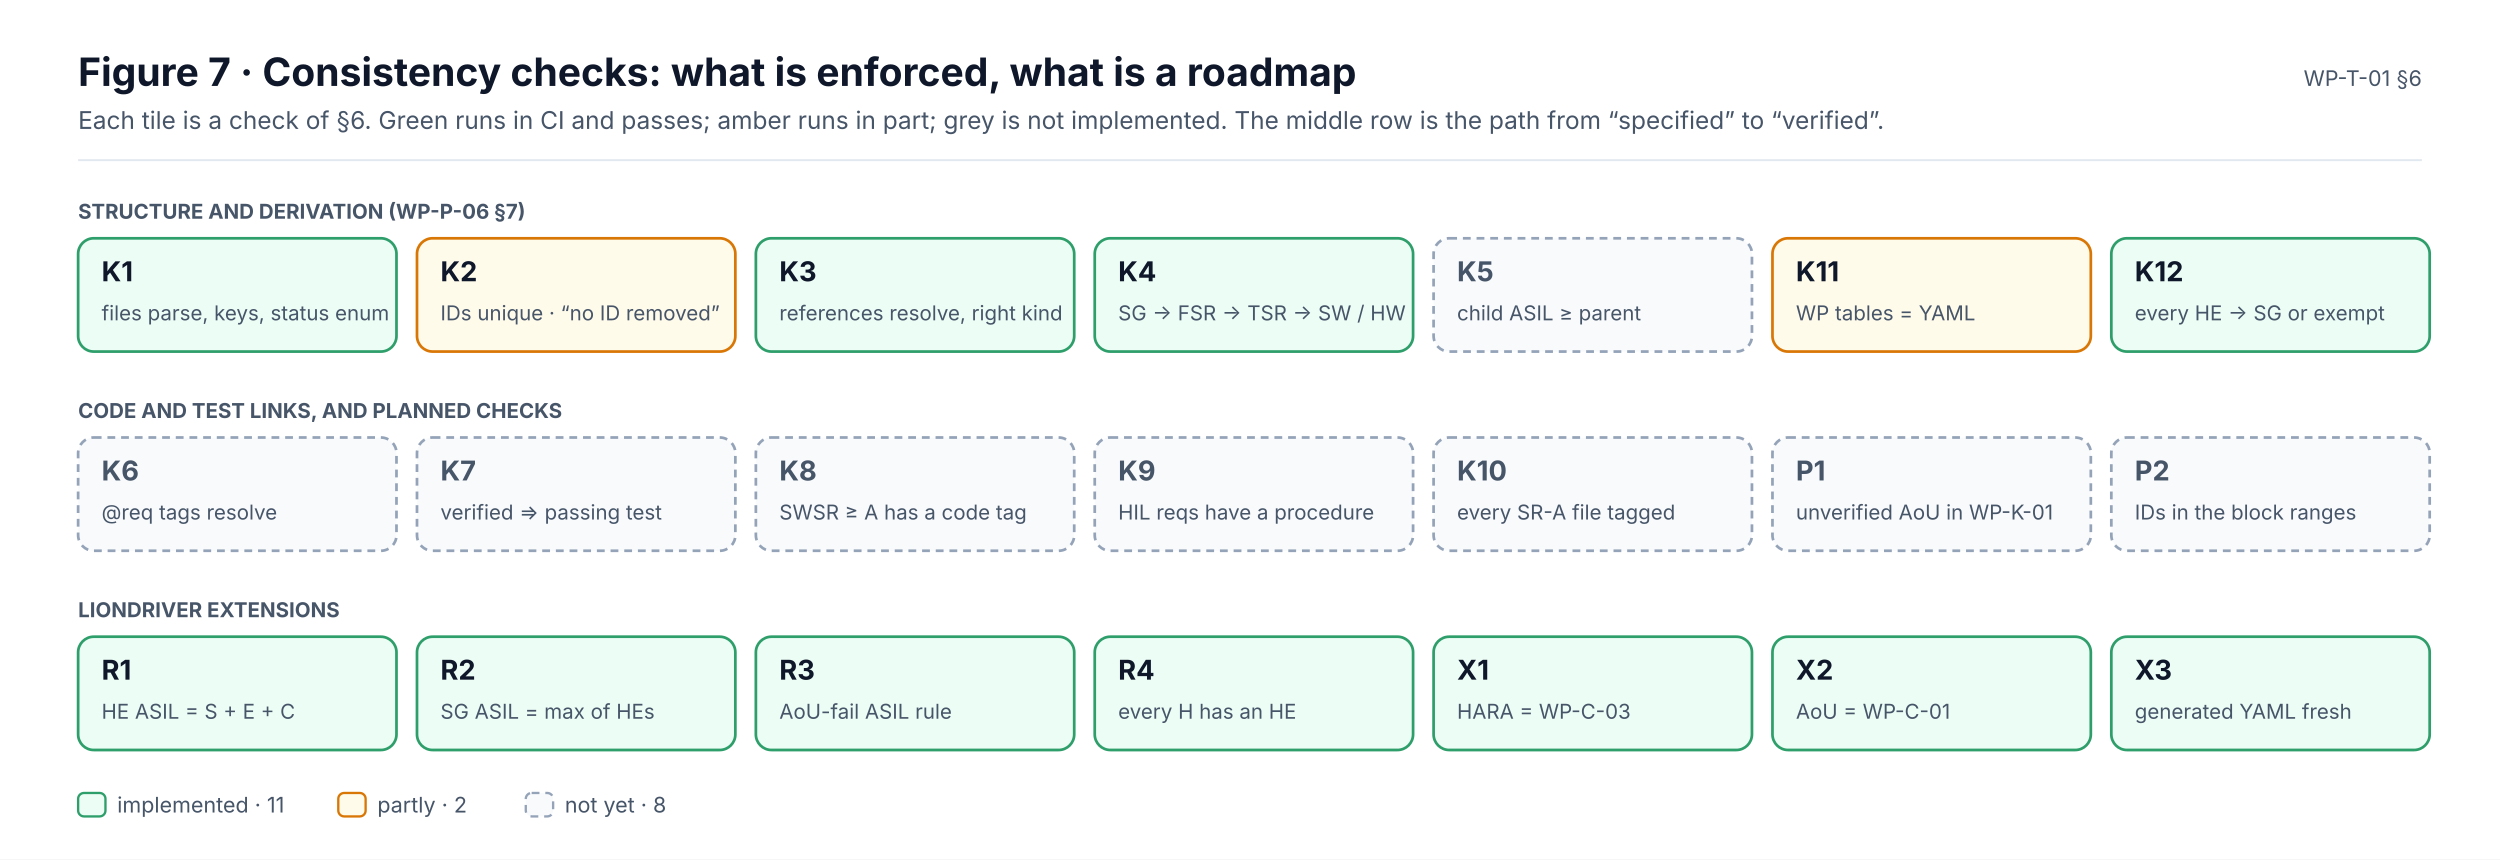
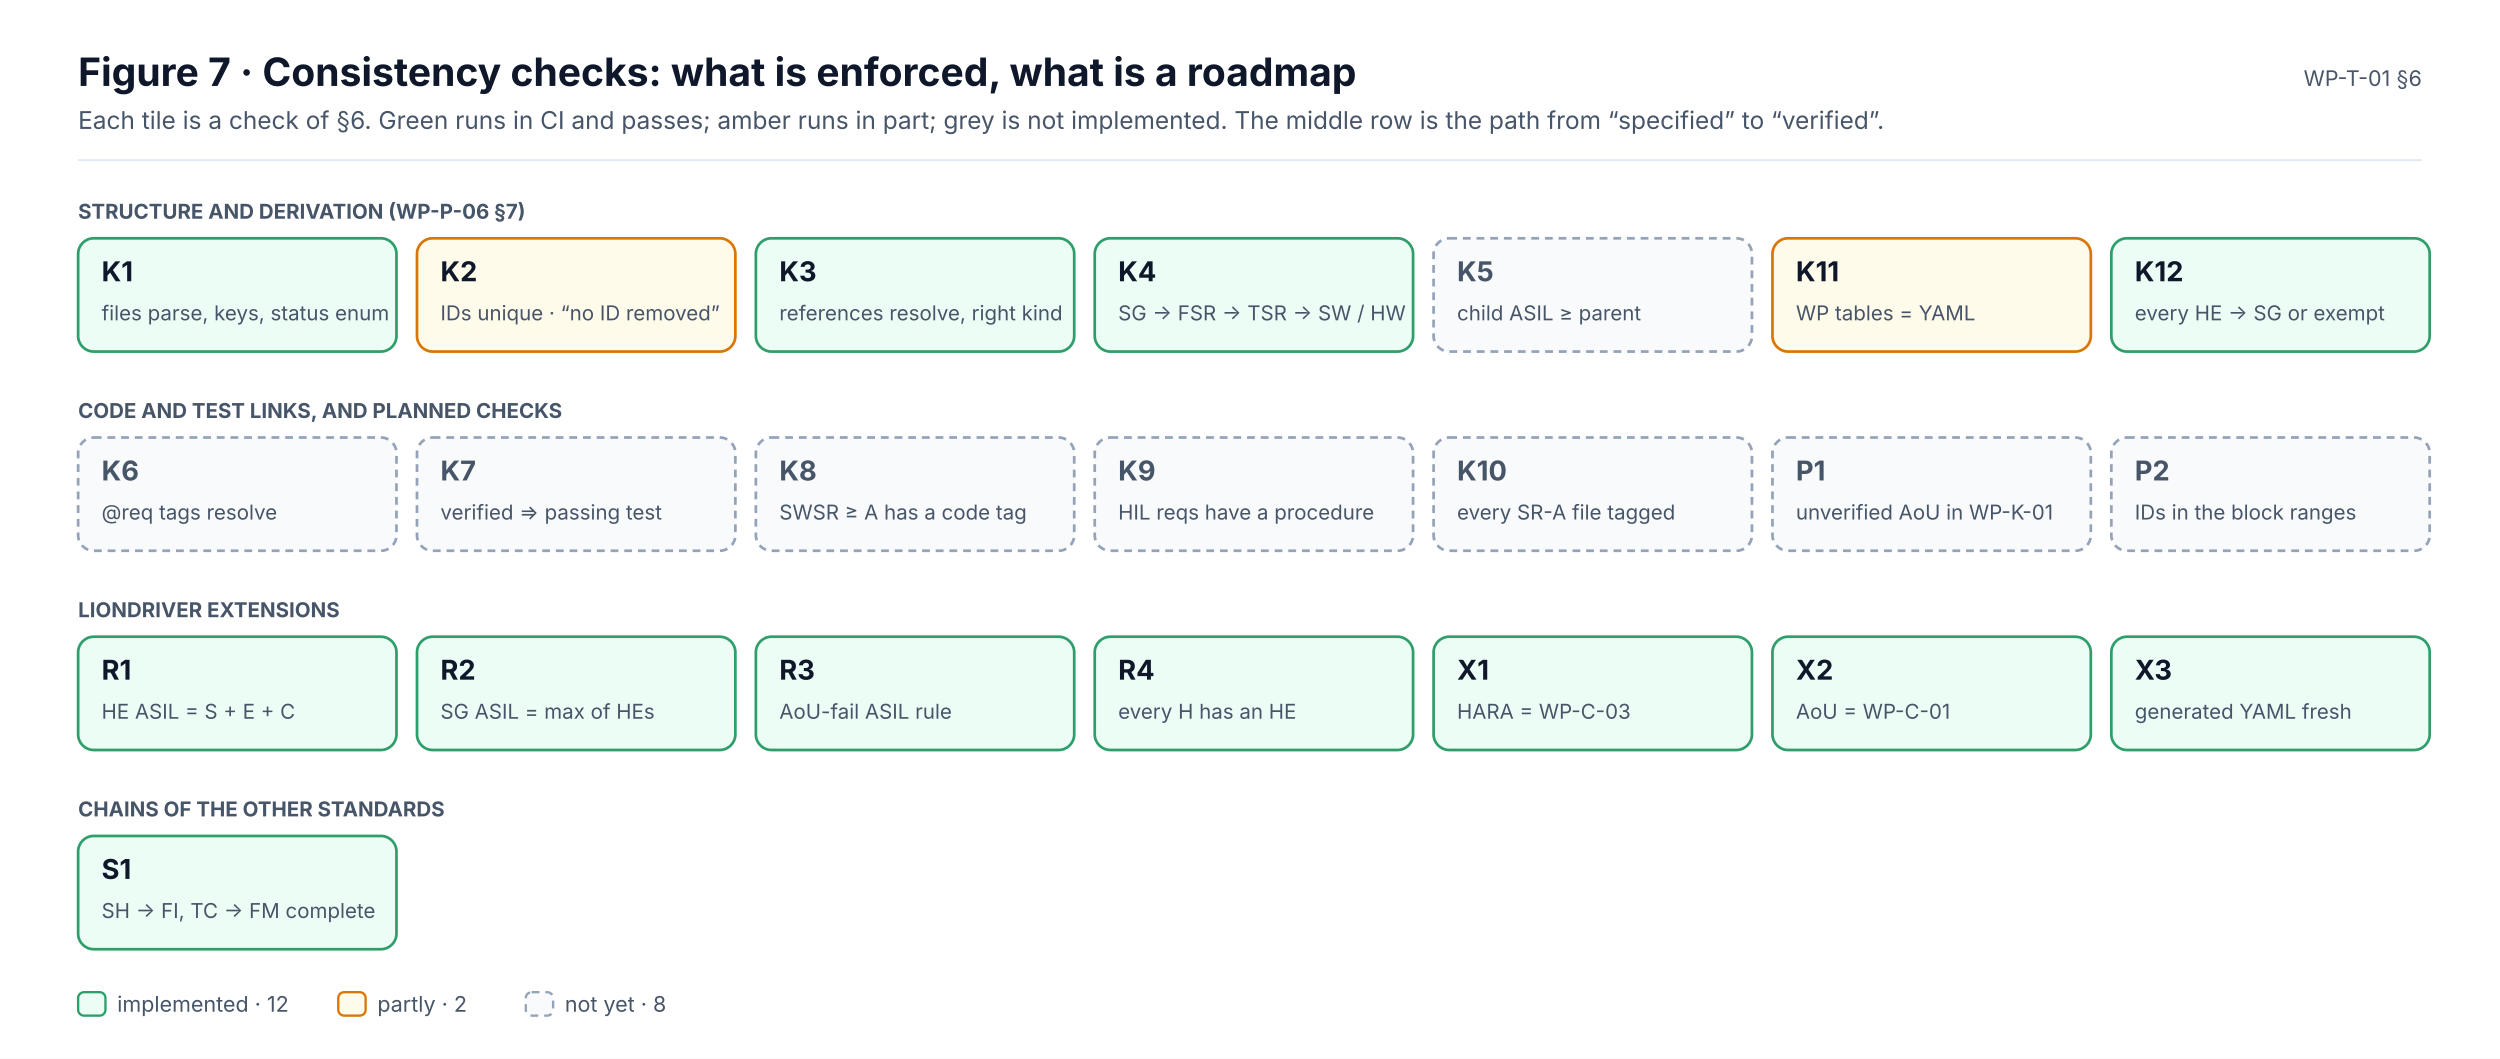
- <svg xmlns="http://www.w3.org/2000/svg" width="1280" height="440" viewBox="0 0 1280 440" font-family="Inter, 'Segoe UI', Helvetica, Arial, sans-serif" role="img">
+ <svg xmlns="http://www.w3.org/2000/svg" width="1280" height="542" viewBox="0 0 1280 542" font-family="Inter, 'Segoe UI', Helvetica, Arial, sans-serif" role="img">
  <defs>
    <marker id="ink" viewBox="0 0 10 10" refX="9" refY="5" markerWidth="7" markerHeight="7" orient="auto-start-reverse">
      <path d="M0,0 L10,5 L0,10 z" fill="#0F172A" />
    </marker>
    <marker id="muted" viewBox="0 0 10 10" refX="9" refY="5" markerWidth="7" markerHeight="7" orient="auto-start-reverse">
      <path d="M0,0 L10,5 L0,10 z" fill="#475569" />
    </marker>
    <marker id="faint" viewBox="0 0 10 10" refX="9" refY="5" markerWidth="7" markerHeight="7" orient="auto-start-reverse">
      <path d="M0,0 L10,5 L0,10 z" fill="#94A3B8" />
    </marker>
    <marker id="safety" viewBox="0 0 10 10" refX="9" refY="5" markerWidth="7" markerHeight="7" orient="auto-start-reverse">
      <path d="M0,0 L10,5 L0,10 z" fill="#C2410C" />
    </marker>
    <marker id="sw" viewBox="0 0 10 10" refX="9" refY="5" markerWidth="7" markerHeight="7" orient="auto-start-reverse">
      <path d="M0,0 L10,5 L0,10 z" fill="#0F766E" />
    </marker>
    <marker id="hw" viewBox="0 0 10 10" refX="9" refY="5" markerWidth="7" markerHeight="7" orient="auto-start-reverse">
      <path d="M0,0 L10,5 L0,10 z" fill="#4F46E5" />
    </marker>
    <marker id="aou" viewBox="0 0 10 10" refX="9" refY="5" markerWidth="7" markerHeight="7" orient="auto-start-reverse">
      <path d="M0,0 L10,5 L0,10 z" fill="#D97706" />
    </marker>
    <marker id="red" viewBox="0 0 10 10" refX="9" refY="5" markerWidth="7" markerHeight="7" orient="auto-start-reverse">
      <path d="M0,0 L10,5 L0,10 z" fill="#D2553F" />
    </marker>
  </defs>
-   <rect x="0" y="0" width="1280" height="440" rx="0" fill="#FFFFFF" stroke="none" stroke-width="0" />
+   <rect x="0" y="0" width="1280" height="542" rx="0" fill="#FFFFFF" stroke="none" stroke-width="0" />
  <text x="40" y="44" font-size="20" fill="#0F172A" font-weight="700">Figure 7 · Consistency checks: what is enforced, what is a roadmap</text>
  <text x="40" y="66" font-size="12.5" fill="#475569">Each tile is a check of §6. Green runs in CI and passes; amber runs in part; grey is not implemented. The middle row is the path from “specified” to “verified”.</text>
  <text x="1240" y="44" font-size="11" fill="#475569" text-anchor="end">WP-T-01 §6</text>
  <line x1="40" y1="82" x2="1240" y2="82" stroke="#E2E8F0" stroke-width="1" />
  <text x="40" y="112" font-size="10.5" fill="#475569" font-weight="700">STRUCTURE AND DERIVATION (WP-P-06 §7)</text>
  <rect x="40" y="122" width="163" height="58" rx="8" fill="#ECFDF5" stroke="#2E9E6A" stroke-width="1.4" />
  <text x="52" y="144" font-size="14" fill="#0F172A" font-weight="700">K1</text>
  <text x="52" y="164" font-size="10.5" fill="#475569">files parse, keys, status enum</text>
  <rect x="213.5" y="122" width="163" height="58" rx="8" fill="#FFFBEB" stroke="#D97706" stroke-width="1.4" />
  <text x="225.5" y="144" font-size="14" fill="#0F172A" font-weight="700">K2</text>
  <text x="225.5" y="164" font-size="10.5" fill="#475569">IDs unique · “no ID removed”</text>
  <rect x="387" y="122" width="163" height="58" rx="8" fill="#ECFDF5" stroke="#2E9E6A" stroke-width="1.4" />
  <text x="399" y="144" font-size="14" fill="#0F172A" font-weight="700">K3</text>
  <text x="399" y="164" font-size="10.5" fill="#475569">references resolve, right kind</text>
  <rect x="560.5" y="122" width="163" height="58" rx="8" fill="#ECFDF5" stroke="#2E9E6A" stroke-width="1.4" />
  <text x="572.5" y="144" font-size="14" fill="#0F172A" font-weight="700">K4</text>
  <text x="572.5" y="164" font-size="10.5" fill="#475569">SG → FSR → TSR → SW / HW</text>
  <rect x="734" y="122" width="163" height="58" rx="8" fill="#F8FAFC" stroke="#94A3B8" stroke-width="1.4" stroke-dasharray="4 3" />
  <text x="746" y="144" font-size="14" fill="#475569" font-weight="700">K5</text>
  <text x="746" y="164" font-size="10.5" fill="#475569">child ASIL ≥ parent</text>
  <rect x="907.5" y="122" width="163" height="58" rx="8" fill="#FFFBEB" stroke="#D97706" stroke-width="1.4" />
  <text x="919.5" y="144" font-size="14" fill="#0F172A" font-weight="700">K11</text>
  <text x="919.5" y="164" font-size="10.5" fill="#475569">WP tables = YAML</text>
  <rect x="1081" y="122" width="163" height="58" rx="8" fill="#ECFDF5" stroke="#2E9E6A" stroke-width="1.4" />
  <text x="1093" y="144" font-size="14" fill="#0F172A" font-weight="700">K12</text>
  <text x="1093" y="164" font-size="10.5" fill="#475569">every HE → SG or exempt</text>
  <text x="40" y="214" font-size="10.5" fill="#475569" font-weight="700">CODE AND TEST LINKS, AND PLANNED CHECKS</text>
  <rect x="40" y="224" width="163" height="58" rx="8" fill="#F8FAFC" stroke="#94A3B8" stroke-width="1.4" stroke-dasharray="4 3" />
  <text x="52" y="246" font-size="14" fill="#475569" font-weight="700">K6</text>
  <text x="52" y="266" font-size="10.5" fill="#475569">@req tags resolve</text>
  <rect x="213.5" y="224" width="163" height="58" rx="8" fill="#F8FAFC" stroke="#94A3B8" stroke-width="1.4" stroke-dasharray="4 3" />
  <text x="225.5" y="246" font-size="14" fill="#475569" font-weight="700">K7</text>
  <text x="225.5" y="266" font-size="10.5" fill="#475569">verified ⇒ passing test</text>
  <rect x="387" y="224" width="163" height="58" rx="8" fill="#F8FAFC" stroke="#94A3B8" stroke-width="1.4" stroke-dasharray="4 3" />
  <text x="399" y="246" font-size="14" fill="#475569" font-weight="700">K8</text>
  <text x="399" y="266" font-size="10.5" fill="#475569">SWSR ≥ A has a code tag</text>
  <rect x="560.5" y="224" width="163" height="58" rx="8" fill="#F8FAFC" stroke="#94A3B8" stroke-width="1.4" stroke-dasharray="4 3" />
  <text x="572.5" y="246" font-size="14" fill="#475569" font-weight="700">K9</text>
  <text x="572.5" y="266" font-size="10.5" fill="#475569">HIL reqs have a procedure</text>
  <rect x="734" y="224" width="163" height="58" rx="8" fill="#F8FAFC" stroke="#94A3B8" stroke-width="1.4" stroke-dasharray="4 3" />
  <text x="746" y="246" font-size="14" fill="#475569" font-weight="700">K10</text>
  <text x="746" y="266" font-size="10.5" fill="#475569">every SR-A file tagged</text>
  <rect x="907.5" y="224" width="163" height="58" rx="8" fill="#F8FAFC" stroke="#94A3B8" stroke-width="1.4" stroke-dasharray="4 3" />
  <text x="919.5" y="246" font-size="14" fill="#475569" font-weight="700">P1</text>
  <text x="919.5" y="266" font-size="10.5" fill="#475569">unverified AoU in WP-K-01</text>
  <rect x="1081" y="224" width="163" height="58" rx="8" fill="#F8FAFC" stroke="#94A3B8" stroke-width="1.4" stroke-dasharray="4 3" />
  <text x="1093" y="246" font-size="14" fill="#475569" font-weight="700">P2</text>
  <text x="1093" y="266" font-size="10.5" fill="#475569">IDs in the block ranges</text>
  <text x="40" y="316" font-size="10.5" fill="#475569" font-weight="700">LIONDRIVER EXTENSIONS</text>
  <rect x="40" y="326" width="163" height="58" rx="8" fill="#ECFDF5" stroke="#2E9E6A" stroke-width="1.4" />
  <text x="52" y="348" font-size="14" fill="#0F172A" font-weight="700">R1</text>
  <text x="52" y="368" font-size="10.5" fill="#475569">HE ASIL = S + E + C</text>
  <rect x="213.5" y="326" width="163" height="58" rx="8" fill="#ECFDF5" stroke="#2E9E6A" stroke-width="1.4" />
  <text x="225.5" y="348" font-size="14" fill="#0F172A" font-weight="700">R2</text>
  <text x="225.5" y="368" font-size="10.5" fill="#475569">SG ASIL = max of HEs</text>
  <rect x="387" y="326" width="163" height="58" rx="8" fill="#ECFDF5" stroke="#2E9E6A" stroke-width="1.4" />
  <text x="399" y="348" font-size="14" fill="#0F172A" font-weight="700">R3</text>
  <text x="399" y="368" font-size="10.5" fill="#475569">AoU-fail ASIL rule</text>
  <rect x="560.5" y="326" width="163" height="58" rx="8" fill="#ECFDF5" stroke="#2E9E6A" stroke-width="1.4" />
  <text x="572.5" y="348" font-size="14" fill="#0F172A" font-weight="700">R4</text>
  <text x="572.5" y="368" font-size="10.5" fill="#475569">every H has an HE</text>
  <rect x="734" y="326" width="163" height="58" rx="8" fill="#ECFDF5" stroke="#2E9E6A" stroke-width="1.4" />
  <text x="746" y="348" font-size="14" fill="#0F172A" font-weight="700">X1</text>
  <text x="746" y="368" font-size="10.5" fill="#475569">HARA = WP-C-03</text>
  <rect x="907.5" y="326" width="163" height="58" rx="8" fill="#ECFDF5" stroke="#2E9E6A" stroke-width="1.4" />
  <text x="919.5" y="348" font-size="14" fill="#0F172A" font-weight="700">X2</text>
  <text x="919.5" y="368" font-size="10.5" fill="#475569">AoU = WP-C-01</text>
  <rect x="1081" y="326" width="163" height="58" rx="8" fill="#ECFDF5" stroke="#2E9E6A" stroke-width="1.4" />
  <text x="1093" y="348" font-size="14" fill="#0F172A" font-weight="700">X3</text>
  <text x="1093" y="368" font-size="10.5" fill="#475569">generated YAML fresh</text>
-   <rect x="40" y="406" width="14" height="12" rx="3" fill="#ECFDF5" stroke="#2E9E6A" stroke-width="1.2" />
-   <text x="60" y="416" font-size="11" fill="#475569">implemented · 11</text>
-   <rect x="173.2" y="406" width="14" height="12" rx="3" fill="#FFFBEB" stroke="#D97706" stroke-width="1.2" />
-   <text x="193.2" y="416" font-size="11" fill="#475569">partly · 2</text>
-   <rect x="269.2" y="406" width="14" height="12" rx="3" fill="#F8FAFC" stroke="#94A3B8" stroke-width="1.2" stroke-dasharray="4 3" />
-   <text x="289.2" y="416" font-size="11" fill="#475569">not yet · 8</text>
+   <text x="40" y="418" font-size="10.5" fill="#475569" font-weight="700">CHAINS OF THE OTHER STANDARDS</text>
+   <rect x="40" y="428" width="163" height="58" rx="8" fill="#ECFDF5" stroke="#2E9E6A" stroke-width="1.4" />
+   <text x="52" y="450" font-size="14" fill="#0F172A" font-weight="700">S1</text>
+   <text x="52" y="470" font-size="10.5" fill="#475569">SH → FI, TC → FM complete</text>
+   <rect x="40" y="508" width="14" height="12" rx="3" fill="#ECFDF5" stroke="#2E9E6A" stroke-width="1.2" />
+   <text x="60" y="518" font-size="11" fill="#475569">implemented · 12</text>
+   <rect x="173.2" y="508" width="14" height="12" rx="3" fill="#FFFBEB" stroke="#D97706" stroke-width="1.2" />
+   <text x="193.2" y="518" font-size="11" fill="#475569">partly · 2</text>
+   <rect x="269.2" y="508" width="14" height="12" rx="3" fill="#F8FAFC" stroke="#94A3B8" stroke-width="1.2" stroke-dasharray="4 3" />
+   <text x="289.2" y="518" font-size="11" fill="#475569">not yet · 8</text>
</svg>
